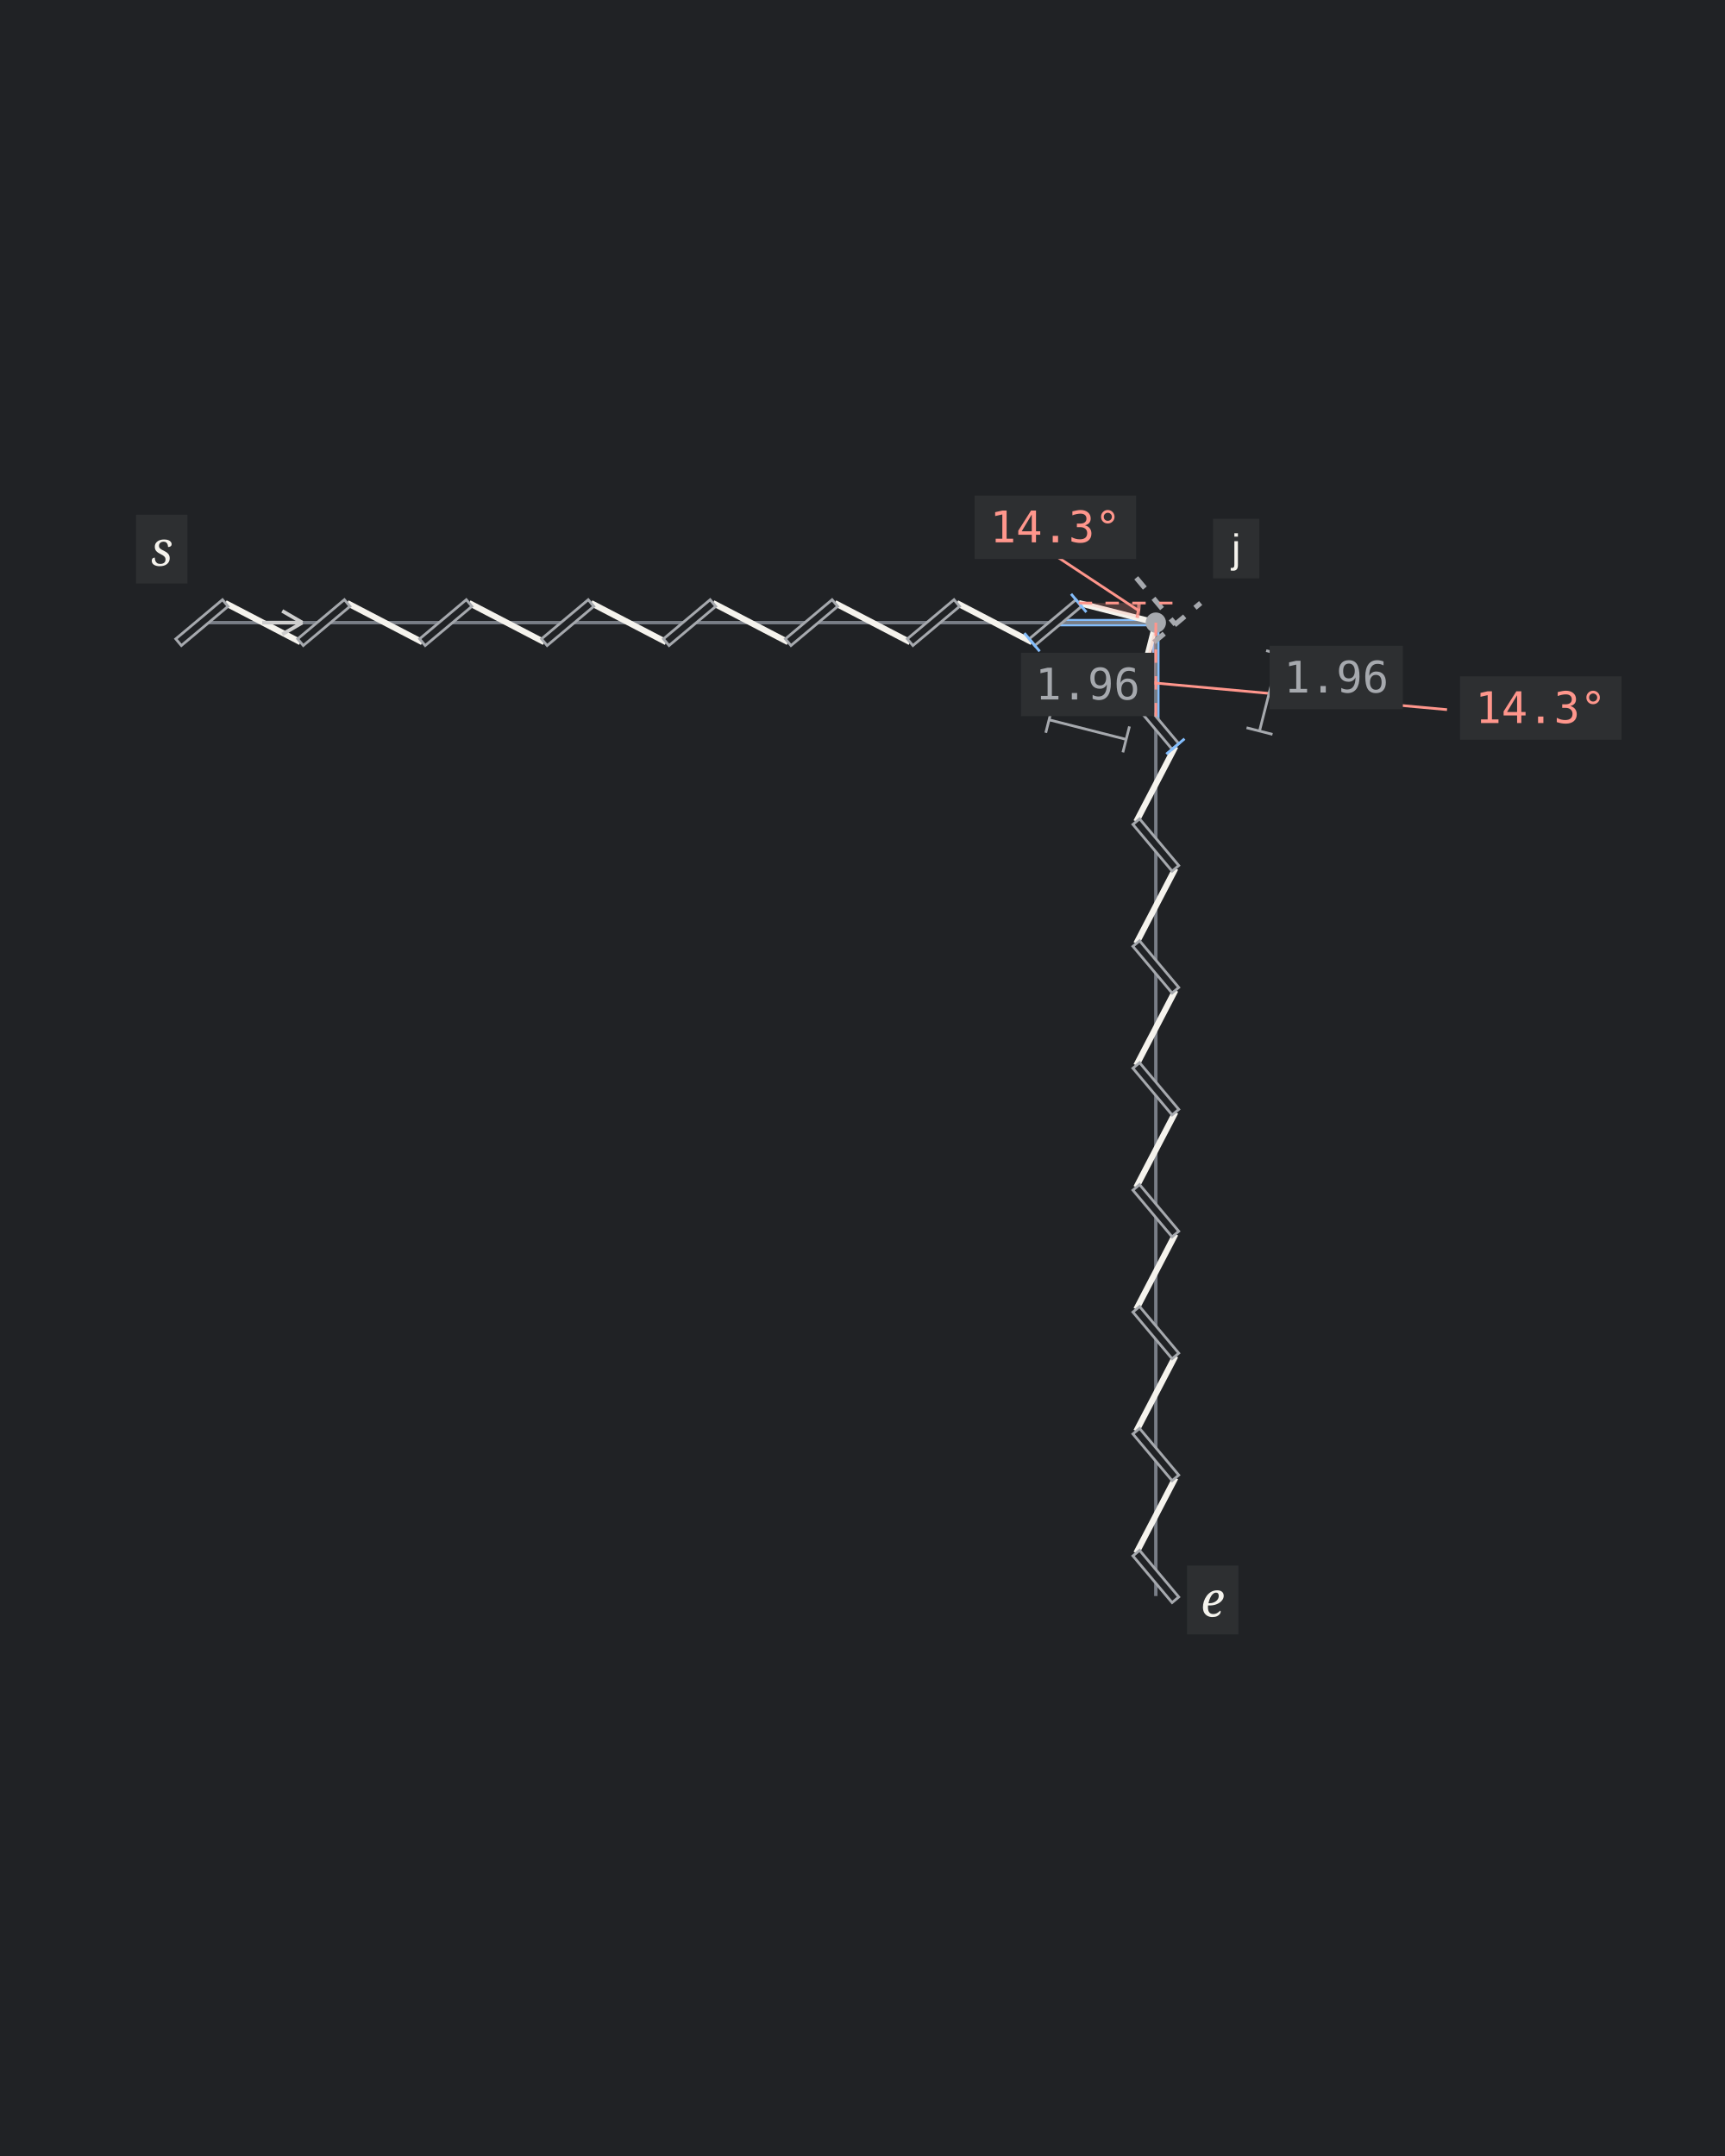
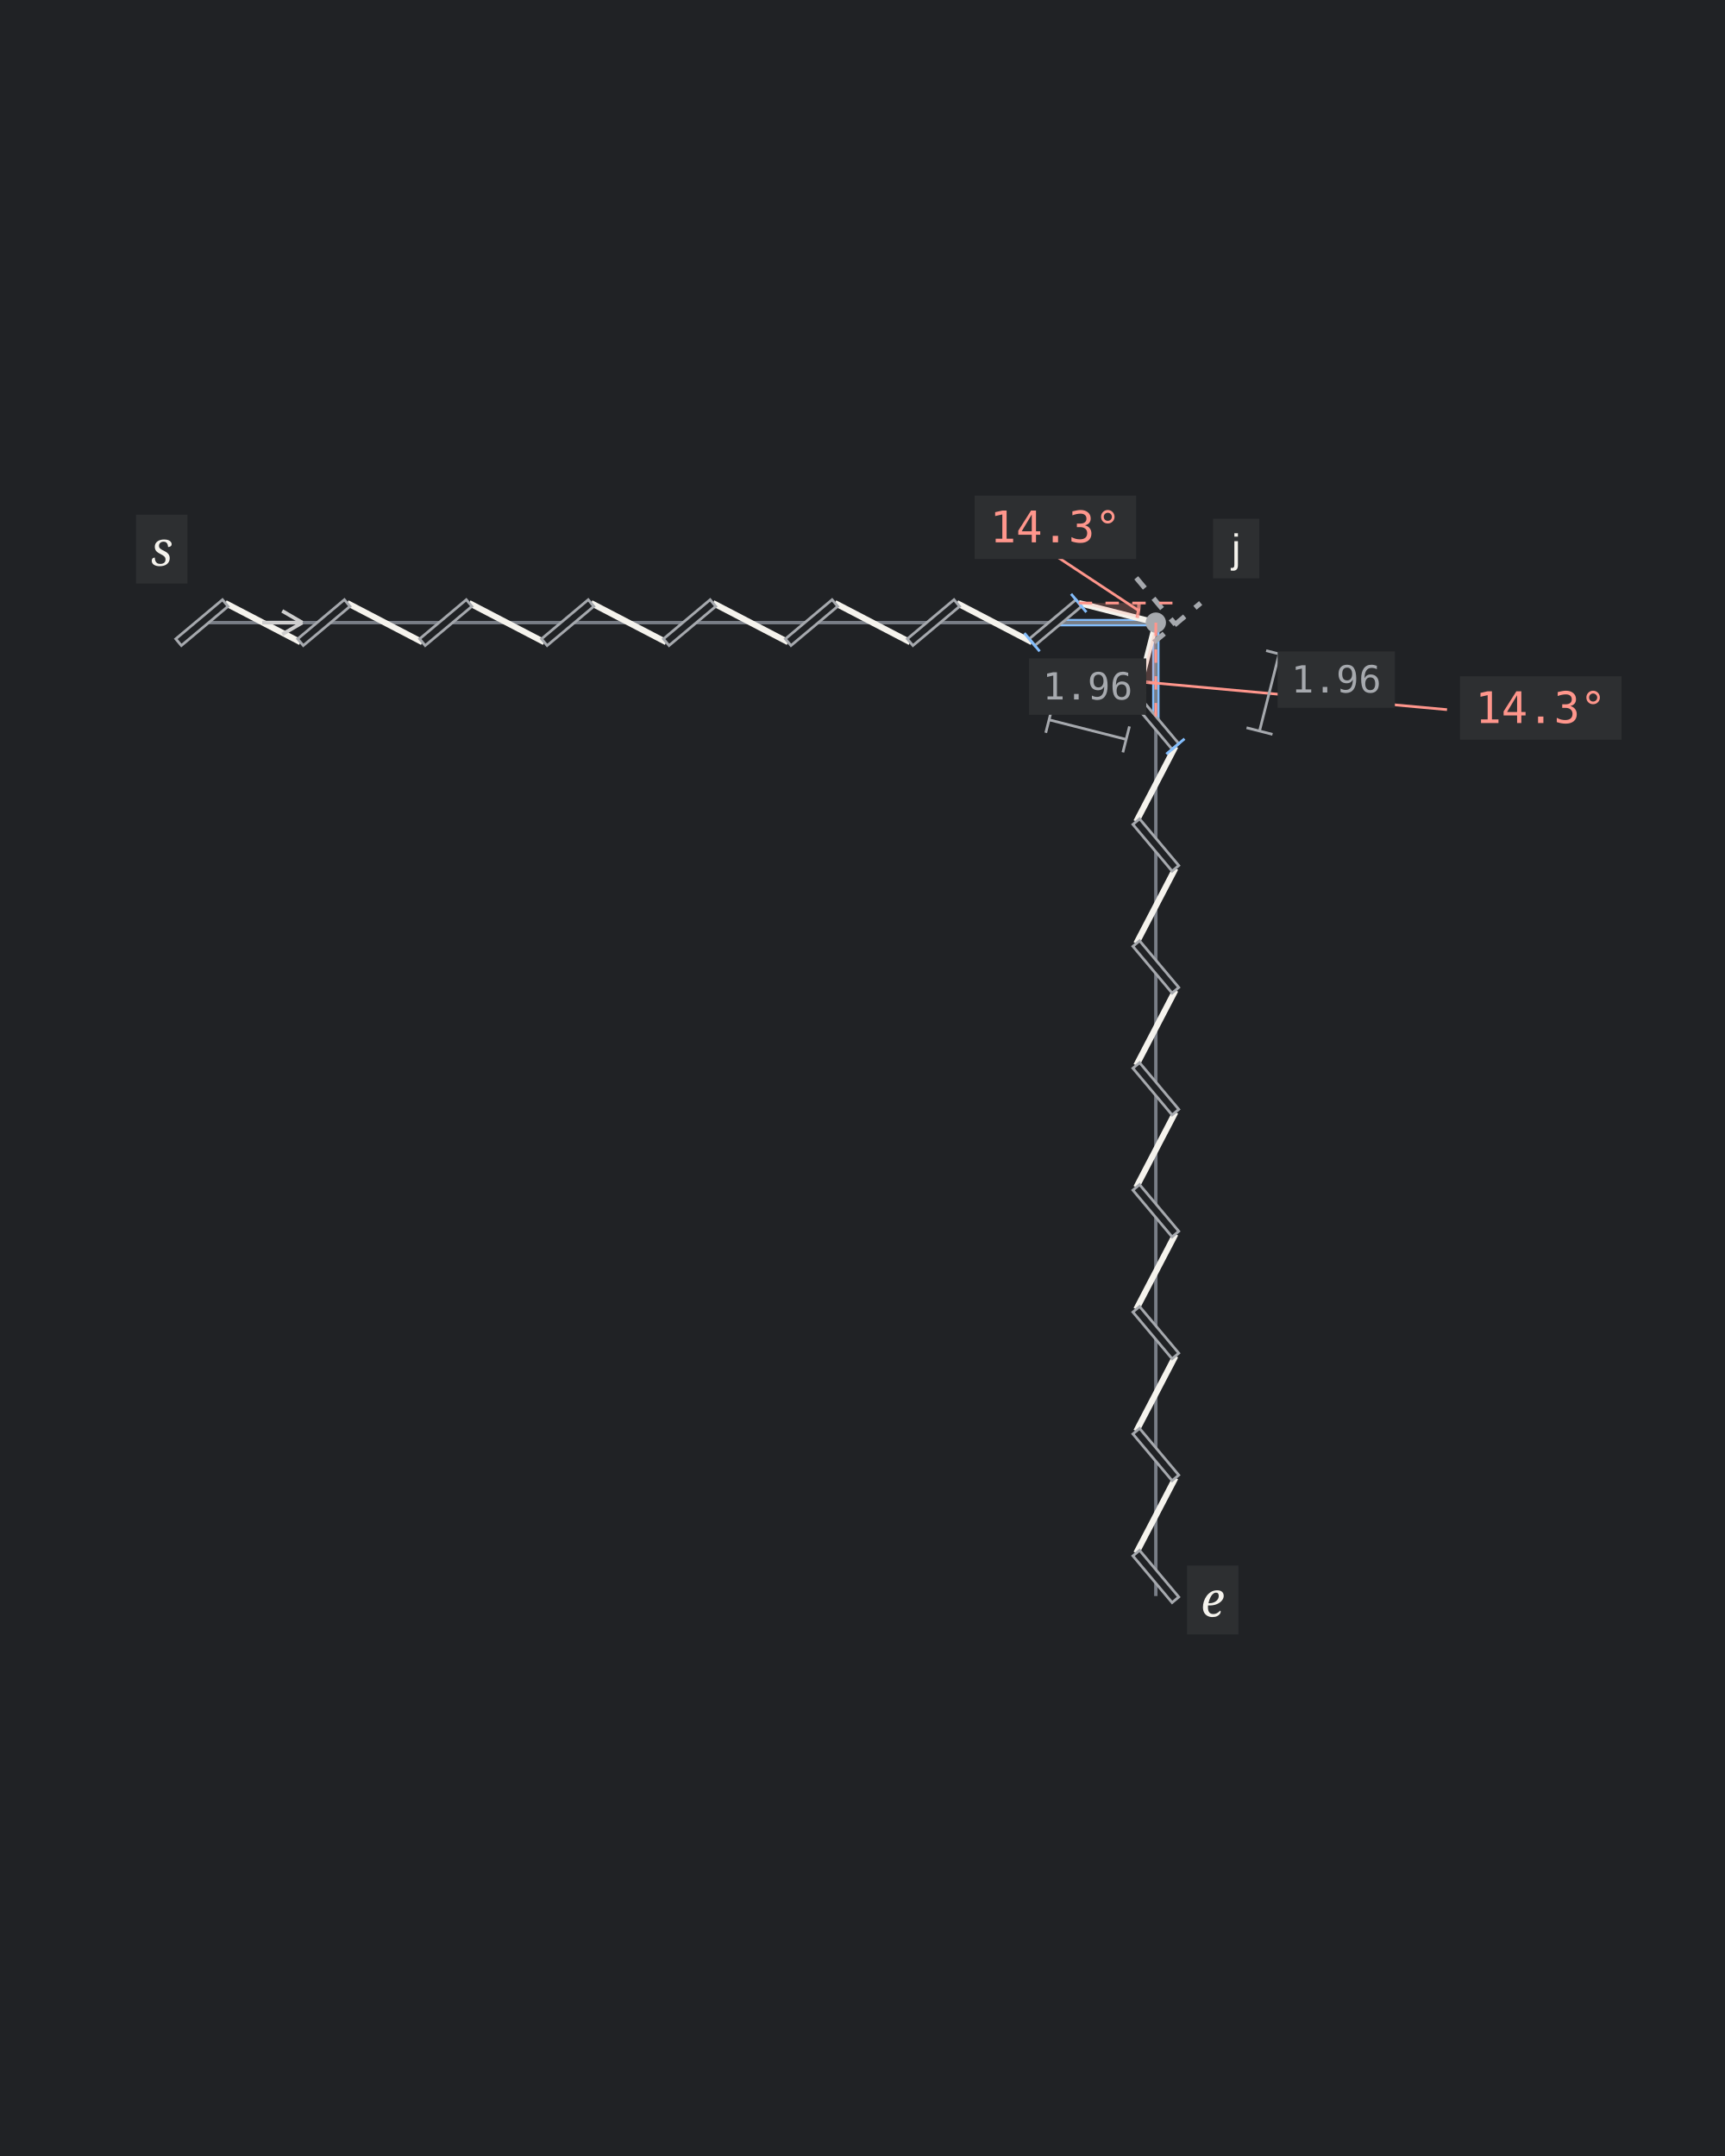
<svg xmlns="http://www.w3.org/2000/svg" width="600" height="750" viewBox="0 0 600 750" role="img" aria-labelledby="title description">
  <rect width="100%" height="100%" fill="#202225" />
  <g transform="translate(-75.29883 170.0235) scale(1.164214)">
    <line class="adjusted-gap" x1="410" y1="70.012" x2="410" y2="40" stroke="#83BDFC" stroke-width="2.2" />
    <line class="adjusted-gap" x1="379.988" y1="40" x2="410" y2="40" stroke="#83BDFC" stroke-width="2.2" />
    <line class="guide" x1="125" y1="40" x2="410" y2="40" stroke="#797E87" stroke-width="1" />
    <line class="guide" x1="410" y1="40" x2="410" y2="330.854" stroke="#797E87" stroke-width="1" />
    <line class="thread" x1="131.976" y1="34.146" x2="154.451" y2="45.854" stroke="#F5F3ED" stroke-width="1.8" />
    <line class="thread" x1="168.403" y1="34.146" x2="190.878" y2="45.854" stroke="#F5F3ED" stroke-width="1.8" />
    <line class="thread" x1="204.83" y1="34.146" x2="227.304" y2="45.854" stroke="#F5F3ED" stroke-width="1.8" />
    <line class="thread" x1="241.257" y1="34.146" x2="263.731" y2="45.854" stroke="#F5F3ED" stroke-width="1.8" />
    <line class="thread" x1="277.684" y1="34.146" x2="300.158" y2="45.854" stroke="#F5F3ED" stroke-width="1.8" />
    <line class="thread" x1="314.11" y1="34.146" x2="336.585" y2="45.854" stroke="#F5F3ED" stroke-width="1.8" />
    <line class="thread" x1="350.537" y1="34.146" x2="373.012" y2="45.854" stroke="#F5F3ED" stroke-width="1.8" />
    <line class="thread" x1="386.964" y1="34.146" x2="410" y2="40" stroke="#F5F3ED" stroke-width="1.8" />
    <line class="thread" x1="410" y1="40" x2="404.146" y2="63.036" stroke="#F5F3ED" stroke-width="1.8" />
    <line class="thread" x1="415.854" y1="76.988" x2="404.146" y2="99.463" stroke="#F5F3ED" stroke-width="1.8" />
    <line class="thread" x1="415.854" y1="113.415" x2="404.146" y2="135.89" stroke="#F5F3ED" stroke-width="1.8" />
    <line class="thread" x1="415.854" y1="149.842" x2="404.146" y2="172.316" stroke="#F5F3ED" stroke-width="1.8" />
    <line class="thread" x1="415.854" y1="186.269" x2="404.146" y2="208.743" stroke="#F5F3ED" stroke-width="1.8" />
    <line class="thread" x1="415.854" y1="222.696" x2="404.146" y2="245.17" stroke="#F5F3ED" stroke-width="1.8" />
    <line class="thread" x1="415.854" y1="259.122" x2="404.146" y2="281.597" stroke="#F5F3ED" stroke-width="1.8" />
    <line class="thread" x1="415.854" y1="295.549" x2="404.146" y2="318.024" stroke="#F5F3ED" stroke-width="1.8" />
    <line class="slit" x1="118.024" y1="45.854" x2="131.976" y2="34.146" stroke="#202225" stroke-width="2.6" />
    <polygon class="slit-outline" points="118.859,46.85 132.812,35.142 131.141,33.15 117.188,44.858" fill="#202225" stroke="#A6A9AE" stroke-width="0.8" />
    <line class="slit" x1="154.451" y1="45.854" x2="168.403" y2="34.146" stroke="#202225" stroke-width="2.6" />
    <polygon class="slit-outline" points="155.286,46.85 169.239,35.142 167.567,33.15 153.615,44.858" fill="#202225" stroke="#A6A9AE" stroke-width="0.8" />
    <line class="slit" x1="190.878" y1="45.854" x2="204.83" y2="34.146" stroke="#202225" stroke-width="2.6" />
    <polygon class="slit-outline" points="191.713,46.85 205.666,35.142 203.994,33.15 190.042,44.858" fill="#202225" stroke="#A6A9AE" stroke-width="0.8" />
    <line class="slit" x1="227.304" y1="45.854" x2="241.257" y2="34.146" stroke="#202225" stroke-width="2.6" />
    <polygon class="slit-outline" points="228.14,46.85 242.092,35.142 240.421,33.15 226.469,44.858" fill="#202225" stroke="#A6A9AE" stroke-width="0.8" />
    <line class="slit" x1="263.731" y1="45.854" x2="277.684" y2="34.146" stroke="#202225" stroke-width="2.6" />
    <polygon class="slit-outline" points="264.567,46.85 278.519,35.142 276.848,33.15 262.896,44.858" fill="#202225" stroke="#A6A9AE" stroke-width="0.8" />
    <line class="slit" x1="300.158" y1="45.854" x2="314.11" y2="34.146" stroke="#202225" stroke-width="2.6" />
    <polygon class="slit-outline" points="300.994,46.85 314.946,35.142 313.275,33.15 299.323,44.858" fill="#202225" stroke="#A6A9AE" stroke-width="0.8" />
    <line class="slit" x1="336.585" y1="45.854" x2="350.537" y2="34.146" stroke="#202225" stroke-width="2.6" />
    <polygon class="slit-outline" points="337.421,46.85 351.373,35.142 349.702,33.15 335.749,44.858" fill="#202225" stroke="#A6A9AE" stroke-width="0.8" />
    <line class="slit" x1="373.012" y1="45.854" x2="386.964" y2="34.146" stroke="#202225" stroke-width="2.6" />
    <polygon class="slit-outline" points="373.848,46.85 387.8,35.142 386.129,33.15 372.176,44.858" fill="#202225" stroke="#A6A9AE" stroke-width="0.8" />
    <line class="adjustment-mark" x1="375.295" y1="48.574" x2="370.729" y2="43.133" stroke="#83BDFC" stroke-width="0.8" />
    <line class="adjustment-mark" x1="389.247" y1="36.867" x2="384.681" y2="31.426" stroke="#83BDFC" stroke-width="0.8" />
    <line class="virtual" x1="409.439" y1="45.854" x2="423.391" y2="34.146" stroke="#A6A9AE" stroke-width="1.5" stroke-dasharray="4 4" />
    <line class="slit" x1="404.146" y1="318.024" x2="415.854" y2="331.976" stroke="#202225" stroke-width="2.6" />
    <polygon class="slit-outline" points="403.15,318.859 414.858,332.812 416.85,331.141 405.142,317.188" fill="#202225" stroke="#A6A9AE" stroke-width="0.8" />
    <line class="slit" x1="404.146" y1="281.597" x2="415.854" y2="295.549" stroke="#202225" stroke-width="2.6" />
    <polygon class="slit-outline" points="403.15,282.433 414.858,296.385 416.85,294.714 405.142,280.761" fill="#202225" stroke="#A6A9AE" stroke-width="0.8" />
    <line class="slit" x1="404.146" y1="245.17" x2="415.854" y2="259.122" stroke="#202225" stroke-width="2.6" />
    <polygon class="slit-outline" points="403.15,246.006 414.858,259.958 416.85,258.287 405.142,244.334" fill="#202225" stroke="#A6A9AE" stroke-width="0.8" />
    <line class="slit" x1="404.146" y1="208.743" x2="415.854" y2="222.696" stroke="#202225" stroke-width="2.6" />
    <polygon class="slit-outline" points="403.15,209.579 414.858,223.531 416.85,221.86 405.142,207.908" fill="#202225" stroke="#A6A9AE" stroke-width="0.8" />
    <line class="slit" x1="404.146" y1="172.316" x2="415.854" y2="186.269" stroke="#202225" stroke-width="2.6" />
    <polygon class="slit-outline" points="403.15,173.152 414.858,187.104 416.85,185.433 405.142,171.481" fill="#202225" stroke="#A6A9AE" stroke-width="0.8" />
    <line class="slit" x1="404.146" y1="135.89" x2="415.854" y2="149.842" stroke="#202225" stroke-width="2.6" />
    <polygon class="slit-outline" points="403.15,136.725 414.858,150.677 416.85,149.006 405.142,135.054" fill="#202225" stroke="#A6A9AE" stroke-width="0.8" />
    <line class="slit" x1="404.146" y1="99.463" x2="415.854" y2="113.415" stroke="#202225" stroke-width="2.6" />
    <polygon class="slit-outline" points="403.15,100.298 414.858,114.251 416.85,112.579 405.142,98.627" fill="#202225" stroke="#A6A9AE" stroke-width="0.8" />
    <line class="slit" x1="404.146" y1="63.036" x2="415.854" y2="76.988" stroke="#202225" stroke-width="2.6" />
    <polygon class="slit-outline" points="403.15,63.871 414.858,77.824 416.85,76.152 405.142,62.2" fill="#202225" stroke="#A6A9AE" stroke-width="0.8" />
    <line class="adjustment-mark" x1="401.426" y1="65.319" x2="406.867" y2="60.753" stroke="#83BDFC" stroke-width="0.8" />
    <line class="adjustment-mark" x1="413.133" y1="79.271" x2="418.574" y2="74.705" stroke="#83BDFC" stroke-width="0.8" />
    <line class="virtual" x1="404.146" y1="26.609" x2="415.854" y2="40.561" stroke="#A6A9AE" stroke-width="1.5" stroke-dasharray="4 4" />
    <circle class="hole" cx="410" cy="40" r="3.036" fill="#A6A9AE" />
    <rect class="label-background" x="105.32" y="7.752" width="15.36" height="20.56" fill="#2D2F31" />
    <text class="notation-start" x="113" y="23" text-anchor="middle" font-family="Cambria" font-size="14.4" font-style="italic" fill="#F5F3ED">s</text>
    <line class="direction" x1="143" y1="40" x2="155" y2="40" stroke="#CECECE" stroke-width="1.1" />
    <line class="direction" x1="155" y1="40" x2="149" y2="36.5" stroke="#CECECE" stroke-width="1.1" />
    <line class="direction" x1="155" y1="40" x2="149" y2="43.5" stroke="#CECECE" stroke-width="1.1" />
    <rect class="label-background" x="419.32" y="321.752" width="15.36" height="20.56" fill="#2D2F31" />
    <text class="notation-end" x="427" y="337" text-anchor="middle" font-family="Cambria" font-size="14.4" font-style="italic" fill="#F5F3ED">e</text>
    <rect class="label-background" x="427.1" y="8.96" width="13.8" height="17.8" fill="#2D2F31" />
    <text class="notation-junction" x="434" y="22" text-anchor="middle" font-family="Arial" font-size="12" fill="#F5F3ED">j</text>
    <polygon class="angle-wedge" points="386.964,34.146 404.964,34.146 404.962,34.426 404.955,34.706 404.945,34.986 404.929,35.265 404.91,35.545 404.886,35.824 404.858,36.102 404.825,36.38 404.788,36.658 404.747,36.935 404.701,37.211 404.652,37.486 404.598,37.761 404.539,38.035 404.477,38.308 404.41,38.579" fill="#FF968C" fill-opacity="0.22" />
    <line class="angle-reference" x1="386.964" y1="34.146" x2="414.964" y2="34.146" stroke="#FF968C" stroke-width="0.8" stroke-dasharray="4 4" />
    <line class="thread-angle" x1="404.964" y1="34.146" x2="404.962" y2="34.426" stroke="#FF968C" stroke-width="1" />
    <line class="thread-angle" x1="404.962" y1="34.426" x2="404.955" y2="34.706" stroke="#FF968C" stroke-width="1" />
    <line class="thread-angle" x1="404.955" y1="34.706" x2="404.945" y2="34.986" stroke="#FF968C" stroke-width="1" />
    <line class="thread-angle" x1="404.945" y1="34.986" x2="404.929" y2="35.265" stroke="#FF968C" stroke-width="1" />
    <line class="thread-angle" x1="404.929" y1="35.265" x2="404.91" y2="35.545" stroke="#FF968C" stroke-width="1" />
    <line class="thread-angle" x1="404.91" y1="35.545" x2="404.886" y2="35.824" stroke="#FF968C" stroke-width="1" />
    <line class="thread-angle" x1="404.886" y1="35.824" x2="404.858" y2="36.102" stroke="#FF968C" stroke-width="1" />
    <line class="thread-angle" x1="404.858" y1="36.102" x2="404.825" y2="36.38" stroke="#FF968C" stroke-width="1" />
    <line class="thread-angle" x1="404.825" y1="36.38" x2="404.788" y2="36.658" stroke="#FF968C" stroke-width="1" />
    <line class="thread-angle" x1="404.788" y1="36.658" x2="404.747" y2="36.935" stroke="#FF968C" stroke-width="1" />
    <line class="thread-angle" x1="404.747" y1="36.935" x2="404.701" y2="37.211" stroke="#FF968C" stroke-width="1" />
    <line class="thread-angle" x1="404.701" y1="37.211" x2="404.652" y2="37.486" stroke="#FF968C" stroke-width="1" />
    <line class="thread-angle" x1="404.652" y1="37.486" x2="404.598" y2="37.761" stroke="#FF968C" stroke-width="1" />
    <line class="thread-angle" x1="404.598" y1="37.761" x2="404.539" y2="38.035" stroke="#FF968C" stroke-width="1" />
    <line class="thread-angle" x1="404.539" y1="38.035" x2="404.477" y2="38.308" stroke="#FF968C" stroke-width="1" />
    <line class="thread-angle" x1="404.477" y1="38.308" x2="404.41" y2="38.579" stroke="#FF968C" stroke-width="1" />
    <line class="angle-leader" x1="380" y1="20" x2="404.825" y2="36.38" stroke="#FF968C" stroke-width="0.8" />
    <rect class="label-background" x="355.875" y="2.04" width="48.25" height="18.95" fill="#2D2F31" />
    <text class="thread-angle-value" x="380" y="16" text-anchor="middle" font-family="Consolas" font-size="13" fill="#FF968C">14.3°</text>
    <polygon class="angle-wedge" points="410,40 410,58 409.72,57.998 409.44,57.991 409.16,57.98 408.881,57.965 408.602,57.946 408.323,57.922 408.044,57.893 407.766,57.861 407.489,57.824 407.212,57.783 406.936,57.737 406.66,57.687 406.385,57.633 406.112,57.575 405.839,57.512 405.567,57.446" fill="#FF968C" fill-opacity="0.22" />
    <line class="angle-reference" x1="410" y1="40" x2="410" y2="68" stroke="#FF968C" stroke-width="0.8" stroke-dasharray="4 4" />
    <line class="thread-angle" x1="410" y1="58" x2="409.72" y2="57.998" stroke="#FF968C" stroke-width="1" />
    <line class="thread-angle" x1="409.72" y1="57.998" x2="409.44" y2="57.991" stroke="#FF968C" stroke-width="1" />
    <line class="thread-angle" x1="409.44" y1="57.991" x2="409.16" y2="57.98" stroke="#FF968C" stroke-width="1" />
    <line class="thread-angle" x1="409.16" y1="57.98" x2="408.881" y2="57.965" stroke="#FF968C" stroke-width="1" />
    <line class="thread-angle" x1="408.881" y1="57.965" x2="408.602" y2="57.946" stroke="#FF968C" stroke-width="1" />
    <line class="thread-angle" x1="408.602" y1="57.946" x2="408.323" y2="57.922" stroke="#FF968C" stroke-width="1" />
    <line class="thread-angle" x1="408.323" y1="57.922" x2="408.044" y2="57.893" stroke="#FF968C" stroke-width="1" />
    <line class="thread-angle" x1="408.044" y1="57.893" x2="407.766" y2="57.861" stroke="#FF968C" stroke-width="1" />
    <line class="thread-angle" x1="407.766" y1="57.861" x2="407.489" y2="57.824" stroke="#FF968C" stroke-width="1" />
    <line class="thread-angle" x1="407.489" y1="57.824" x2="407.212" y2="57.783" stroke="#FF968C" stroke-width="1" />
    <line class="thread-angle" x1="407.212" y1="57.783" x2="406.936" y2="57.737" stroke="#FF968C" stroke-width="1" />
    <line class="thread-angle" x1="406.936" y1="57.737" x2="406.66" y2="57.687" stroke="#FF968C" stroke-width="1" />
    <line class="thread-angle" x1="406.66" y1="57.687" x2="406.385" y2="57.633" stroke="#FF968C" stroke-width="1" />
    <line class="thread-angle" x1="406.385" y1="57.633" x2="406.112" y2="57.575" stroke="#FF968C" stroke-width="1" />
    <line class="thread-angle" x1="406.112" y1="57.575" x2="405.839" y2="57.512" stroke="#FF968C" stroke-width="1" />
    <line class="thread-angle" x1="405.839" y1="57.512" x2="405.567" y2="57.446" stroke="#FF968C" stroke-width="1" />
    <line class="angle-leader" x1="497" y1="66" x2="407.766" y2="57.861" stroke="#FF968C" stroke-width="0.8" />
    <rect class="label-background" x="500.875" y="56.04" width="48.25" height="18.95" fill="#2D2F31" />
    <text class="thread-angle-value" x="525" y="70" text-anchor="middle" font-family="Consolas" font-size="13" fill="#FF968C">14.3°</text>
    <line class="thread-length-dimension" x1="378.098" y1="69.037" x2="401.134" y2="74.891" stroke="#A6A9AE" stroke-width="0.8" />
    <line class="thread-length-dimension" x1="377.113" y1="72.914" x2="379.083" y2="65.161" stroke="#A6A9AE" stroke-width="0.8" />
    <line class="thread-length-dimension" x1="400.149" y1="78.768" x2="402.119" y2="71.014" stroke="#A6A9AE" stroke-width="0.8" />
-     <rect class="label-background" x="369.716" y="49.004" width="39.8" height="18.95" fill="#2D2F31" />
-     <text class="thread-length-value" x="389.616" y="62.964" text-anchor="middle" font-family="Consolas" font-size="13" fill="#A6A9AE">1.96</text>
+     <rect class="label-background" x="372.1" y="50.691" width="35.032" height="16.841" fill="#2D2F31" />
+     <text class="thread-length-value" x="389.616" y="62.964" text-anchor="middle" font-family="Consolas" font-size="11.166" fill="#A6A9AE">1.96</text>
    <line class="thread-length-dimension" x1="446.83" y1="49.359" x2="440.976" y2="72.395" stroke="#A6A9AE" stroke-width="0.8" />
    <line class="thread-length-dimension" x1="442.953" y1="48.374" x2="450.706" y2="50.344" stroke="#A6A9AE" stroke-width="0.8" />
    <line class="thread-length-dimension" x1="437.099" y1="71.409" x2="444.853" y2="73.38" stroke="#A6A9AE" stroke-width="0.8" />
-     <rect class="label-background" x="444.003" y="46.917" width="39.8" height="18.95" fill="#2D2F31" />
-     <text class="thread-length-value" x="463.903" y="60.877" text-anchor="middle" font-family="Consolas" font-size="13" fill="#A6A9AE">1.96</text>
+     <rect class="label-background" x="446.386" y="48.604" width="35.032" height="16.841" fill="#2D2F31" />
+     <text class="thread-length-value" x="463.903" y="60.877" text-anchor="middle" font-family="Consolas" font-size="11.166" fill="#A6A9AE">1.96</text>
  </g>
</svg>
